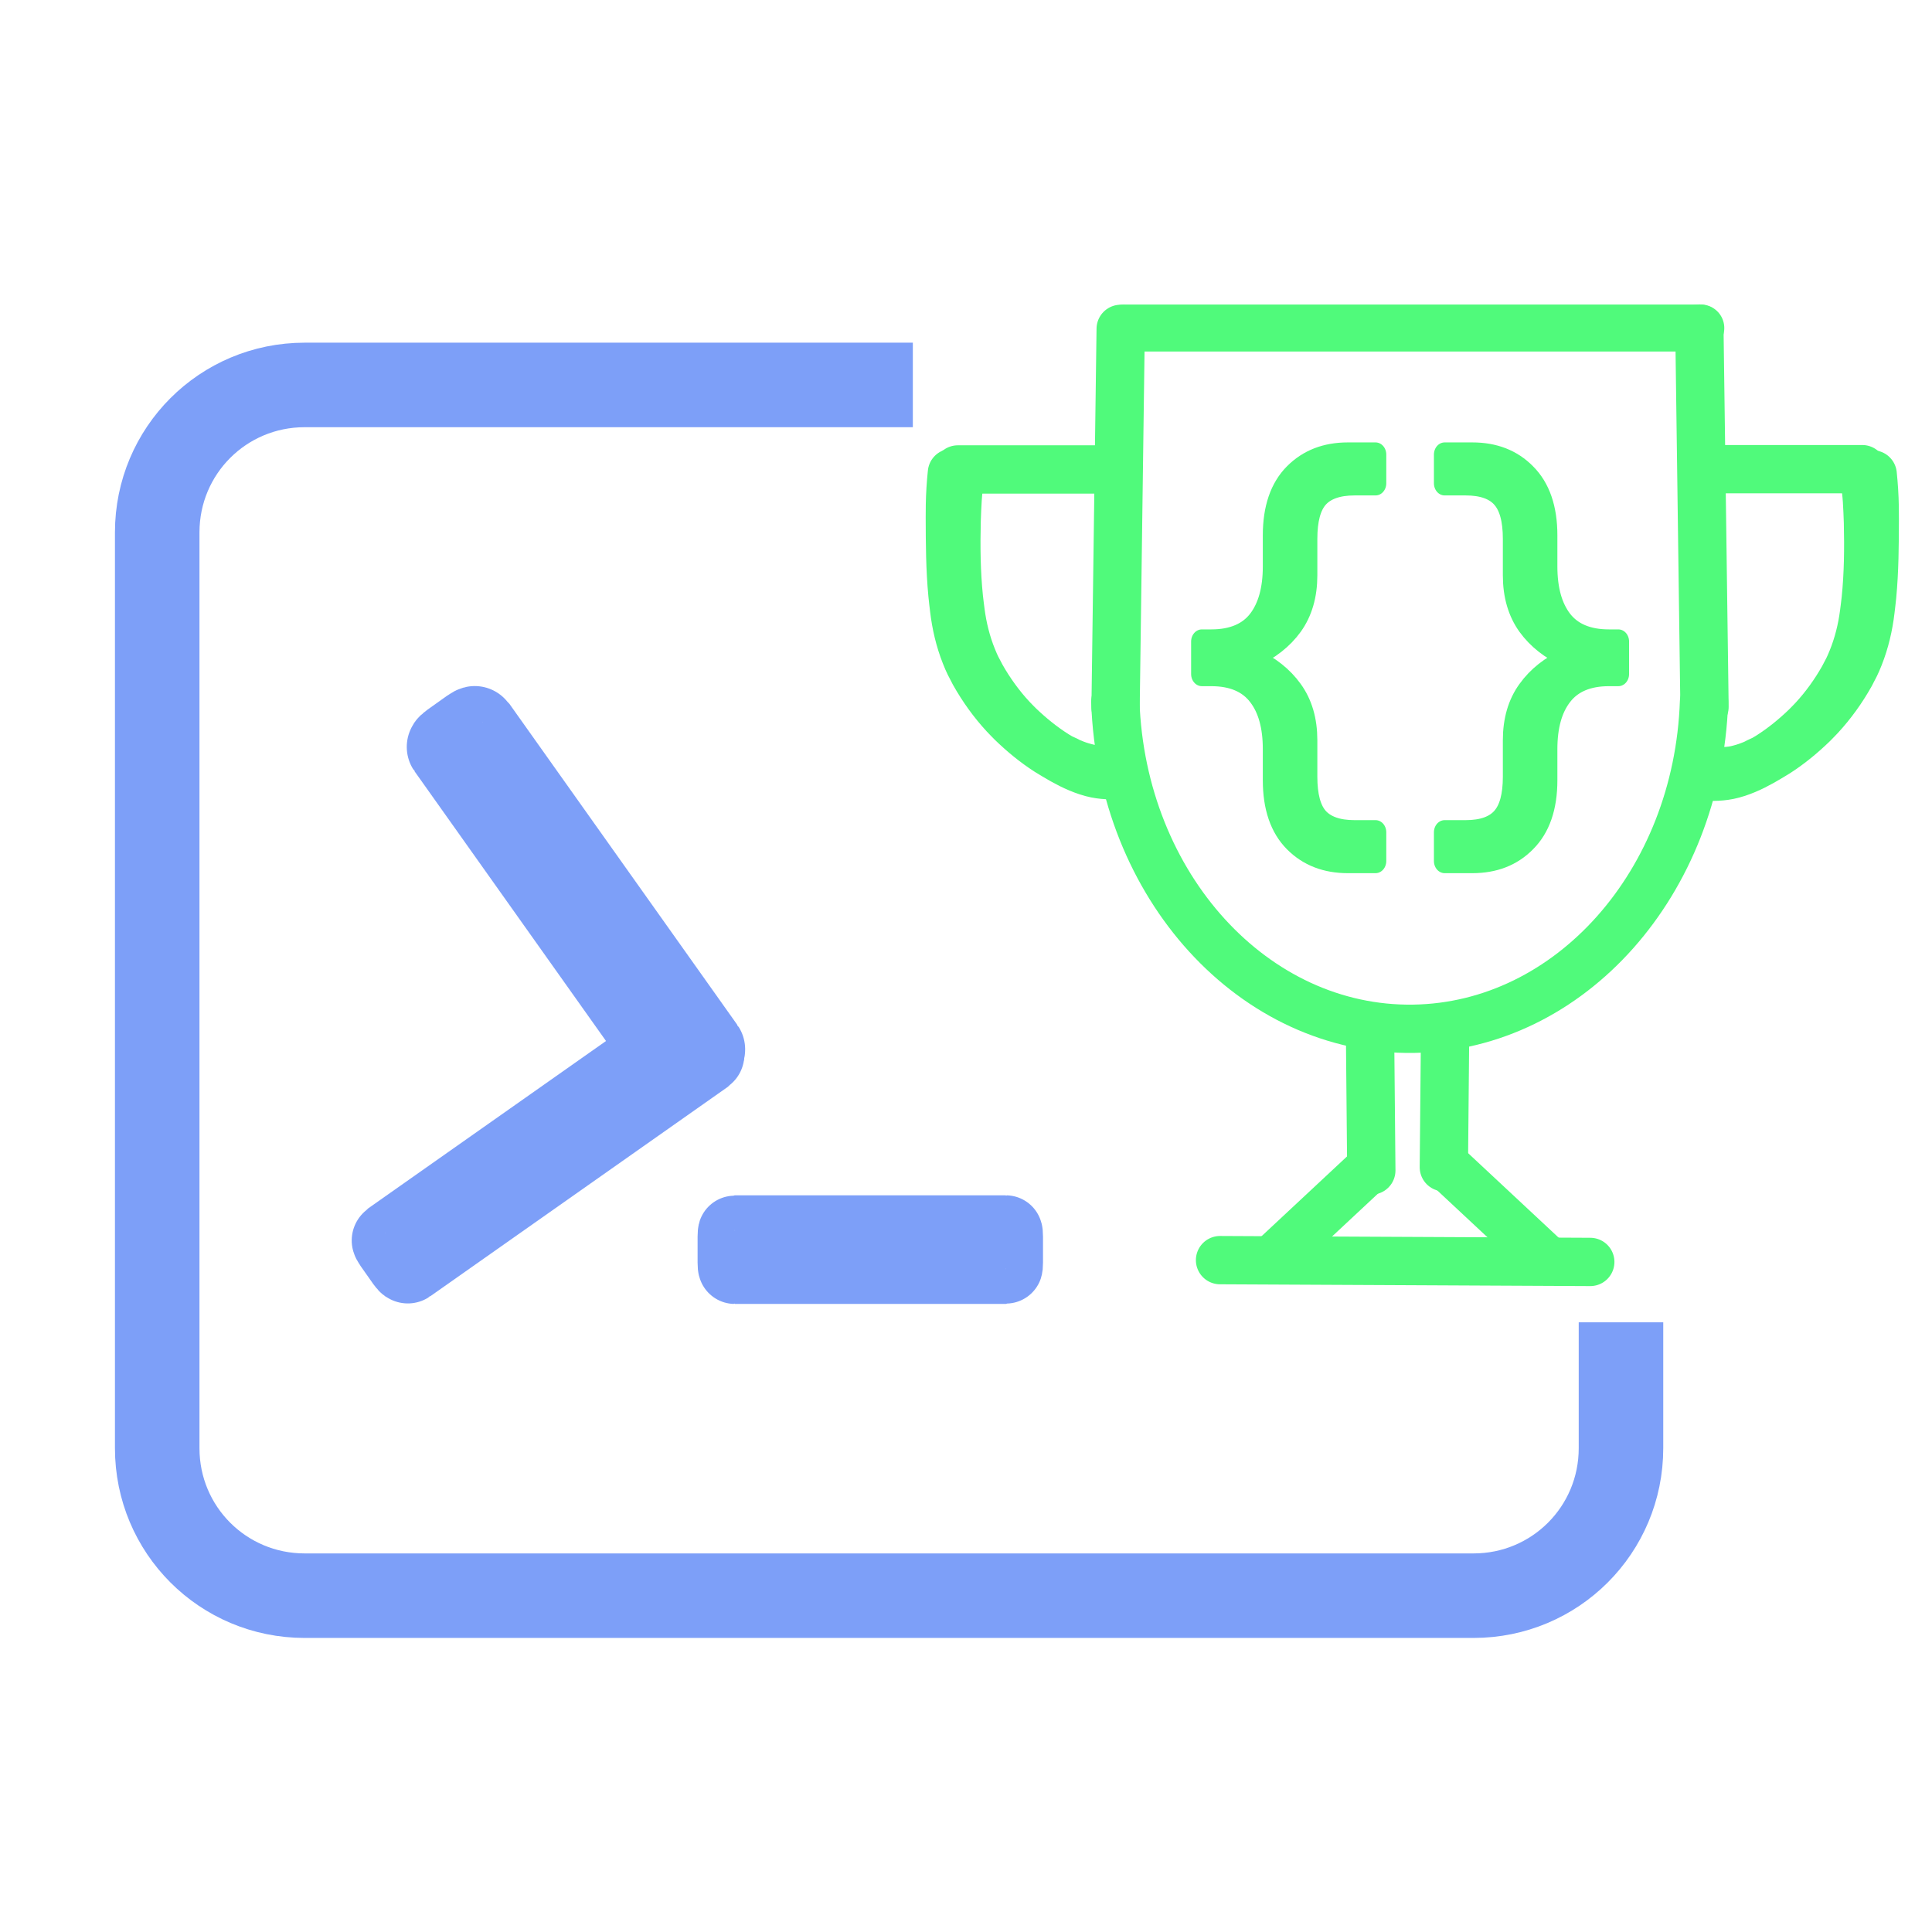
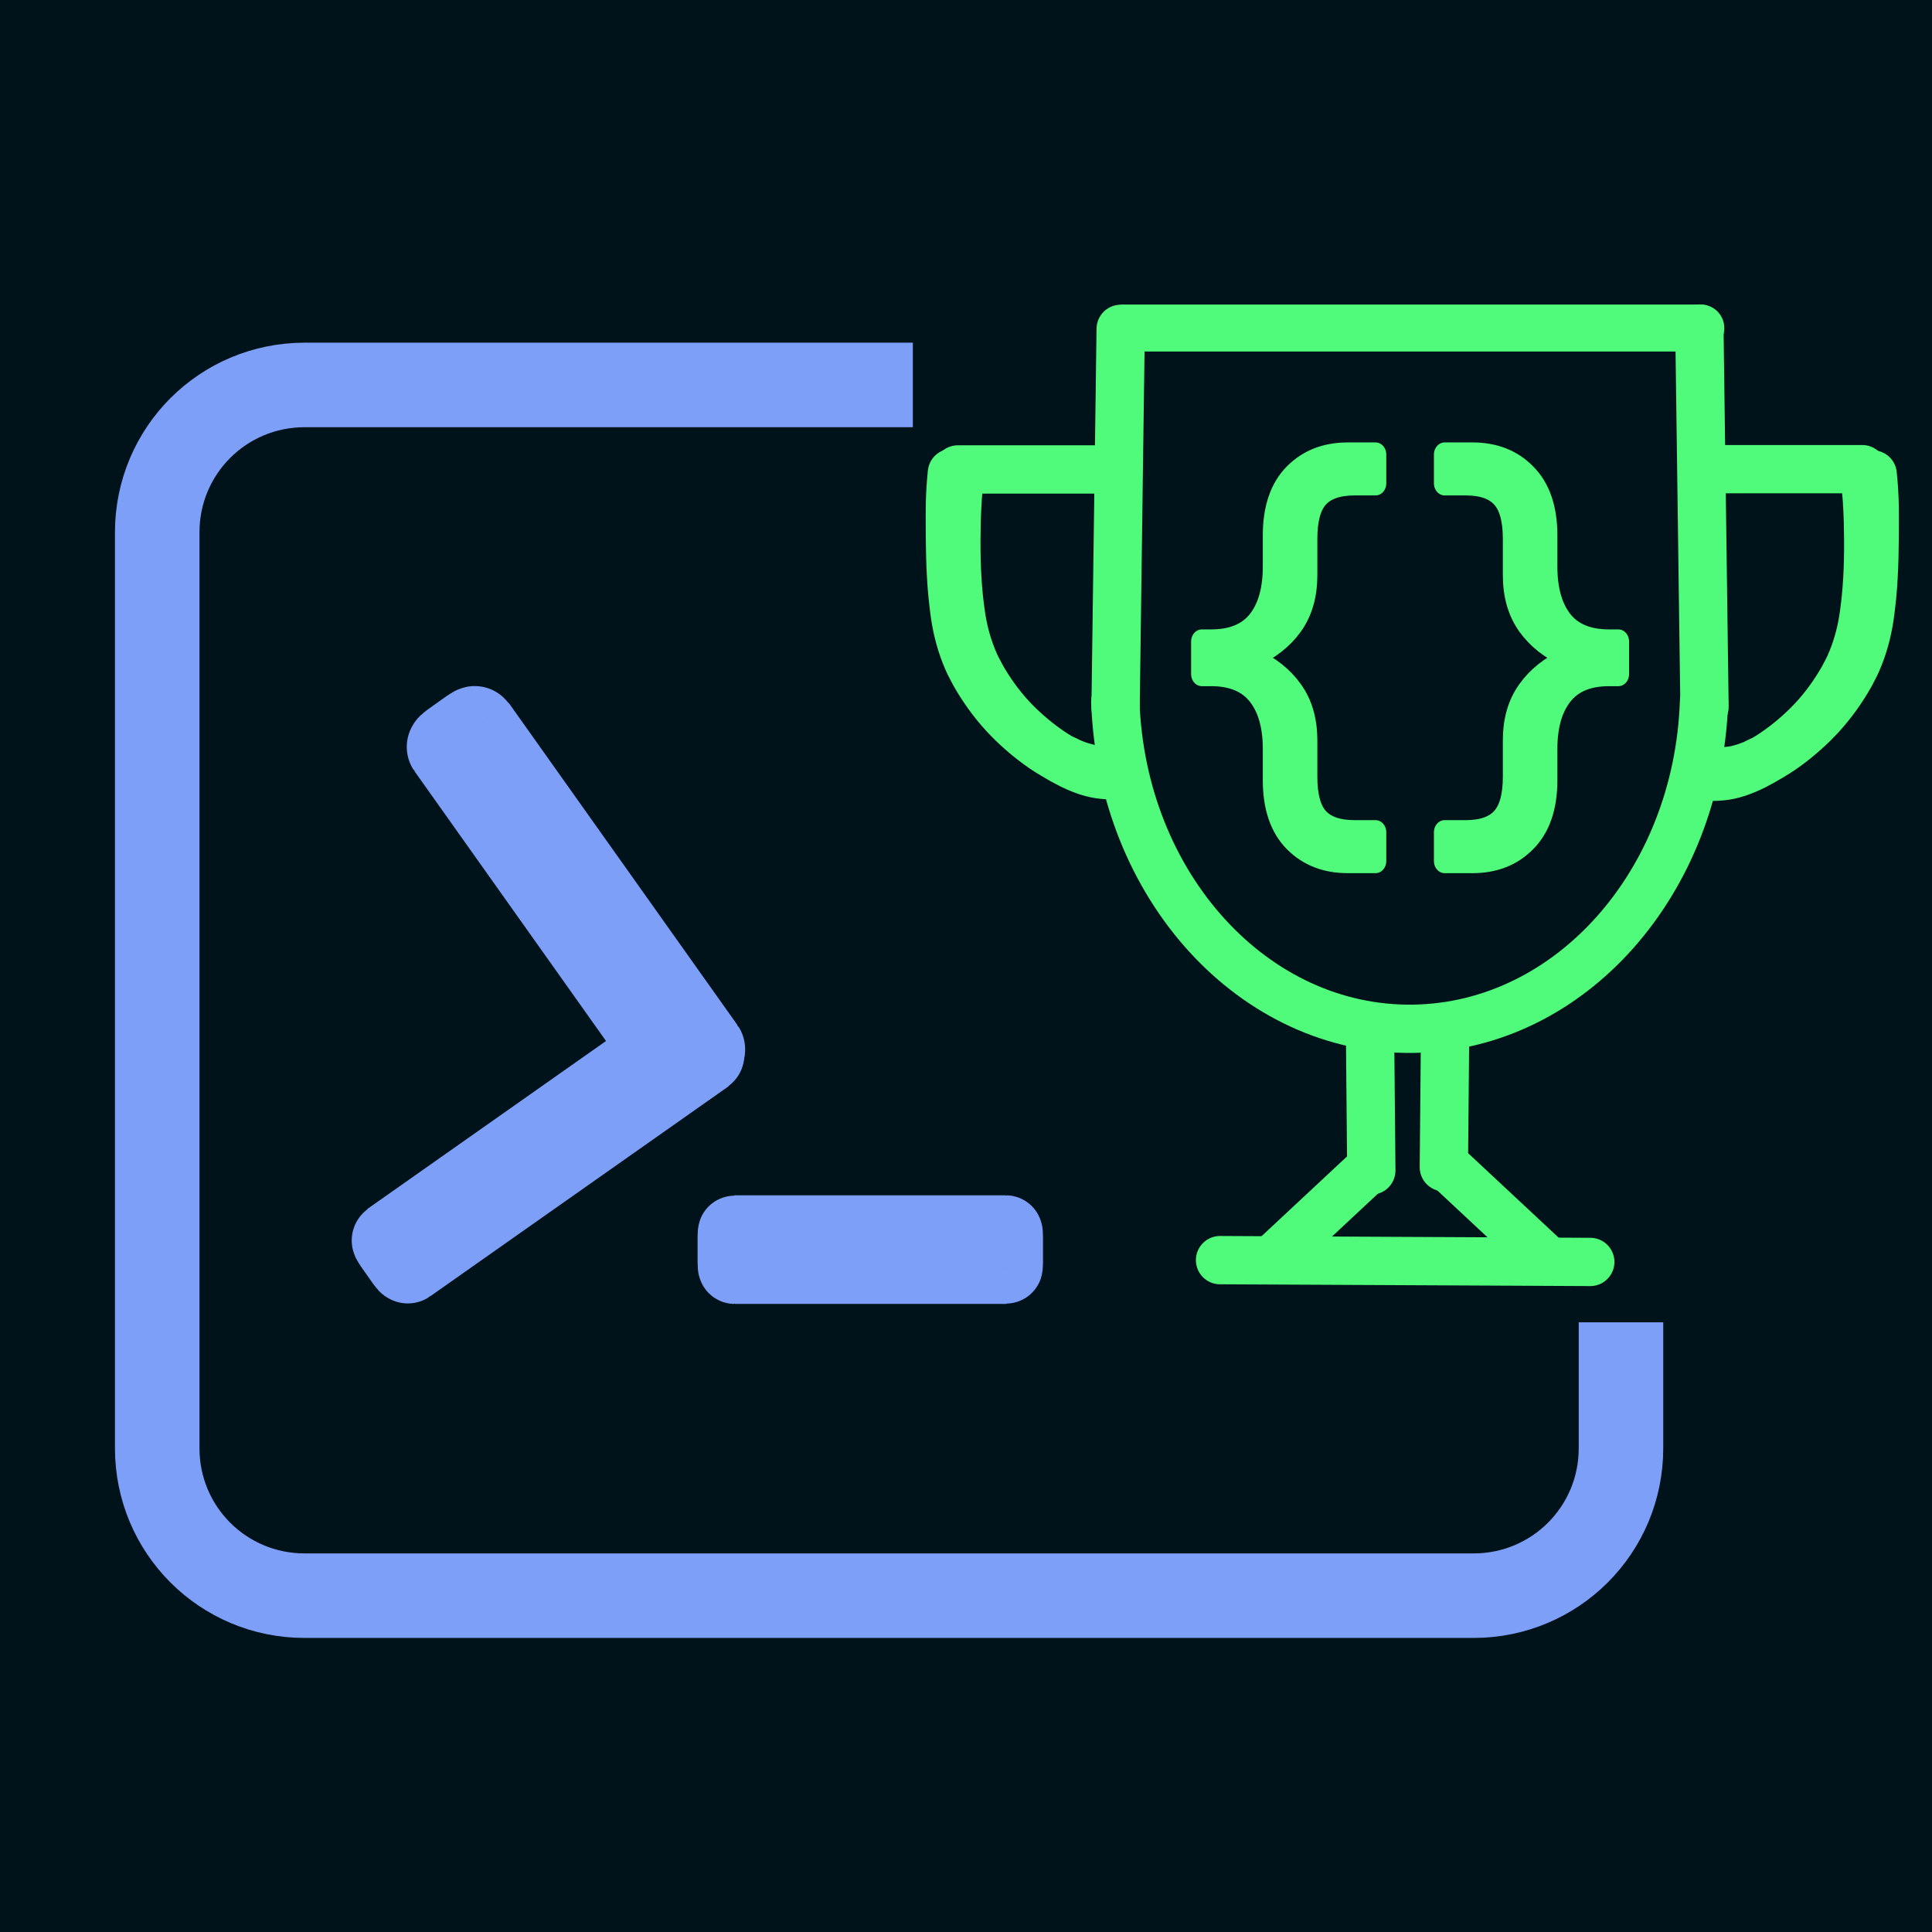
<svg xmlns="http://www.w3.org/2000/svg" width="800mm" height="800mm" viewBox="0 0 800 800" version="1.1" id="svg1" xml:space="preserve">
  <defs id="defs1">
    <rect x="1850" y="646" width="1200" height="1082" id="rect33" />
  </defs>
  <g id="layer2" style="display:inline">
+     <rect style="display:inline;fill:#00131b;fill-opacity:1;stroke:none;stroke-width:7.933;stroke-linecap:round;stroke-linejoin:round" id="rect1" width="806.173" height="808.135" x="-4.99" y="-4.545" rx="0.141" ry="1.608" />
    <rect style="display:inline;opacity:1;fill:#7d9ff8;fill-opacity:1;stroke:#7d9ff8;stroke-width:30.426;stroke-dasharray:none;stroke-opacity:1" id="rect19" width="112.603" height="14.553" x="304.069" y="510.167" ry="1.933" rx="0.186" />
    <rect style="display:inline;fill:#7d9ff8;fill-opacity:1;stroke:#7d9ff8;stroke-width:32.128;stroke-dasharray:none;stroke-opacity:1" id="rect19-2" width="151.26" height="12.425" x="-163.532" y="513" ry="1.65" rx="0.25" transform="rotate(-35.13578)" />
    <rect style="display:inline;fill:#7d9ff8;fill-opacity:1;stroke:#7d9ff8;stroke-width:34.758;stroke-dasharray:none;stroke-opacity:1" id="rect19-2-7" width="163.689" height="13.439" x="359.43" y="14.075" ry="1.785" rx="0.271" transform="matrix(0.5788458,0.815437,-0.8145513,0.5800915,0,0)" />
    <path id="rect4" style="opacity:1;fill:none;stroke:#7d9ff8;stroke-width:35;stroke-dasharray:none;stroke-opacity:1" d="m 671.215,547.539 v 52.131 c 0,33.831 -27.236,61.068 -61.068,61.068 H 126.165 c -33.831,0 -61.068,-27.236 -61.068,-61.068 V 220.463 c 0,-33.831 27.236,-61.068 61.068,-61.068 v 0 h 251.823" />
    <path style="opacity:1;fill:#50fa7b;fill-opacity:1;stroke:#50fa7b;stroke-width:20.003;stroke-linecap:round;stroke-linejoin:round;stroke-dasharray:none;stroke-opacity:1" d="M 658.497,522.541 505.194,521.795" id="path23" />
    <path style="display:inline;opacity:1;fill:#50fa7b;fill-opacity:1;stroke:#50fa7b;stroke-width:20;stroke-linecap:round;stroke-linejoin:round;stroke-dasharray:none;stroke-opacity:1" d="m 598.926,482.782 39.688,37.042" id="path25" />
    <path style="display:inline;opacity:1;fill:#50fa7b;fill-opacity:1;stroke:#50fa7b;stroke-width:20;stroke-linecap:round;stroke-linejoin:round;stroke-dasharray:none;stroke-opacity:1" d="m 598.397,426.161 -0.529,57.15" id="path26" />
    <path style="display:inline;fill:#50fa7b;fill-opacity:1;stroke:#50fa7b;stroke-width:20;stroke-linecap:round;stroke-linejoin:round;stroke-dasharray:none;stroke-opacity:1" d="m 566.774,484.133 -39.688,37.042" id="path25-2" />
    <path style="display:inline;fill:#50fa7b;fill-opacity:1;stroke:#50fa7b;stroke-width:20;stroke-linecap:round;stroke-linejoin:round;stroke-dasharray:none;stroke-opacity:1" d="m 567.303,427.512 0.529,57.15" id="path26-7" />
    <path id="path28" style="display:inline;opacity:1;fill:none;fill-opacity:1;stroke:#50fa7b;stroke-width:20;stroke-linecap:round;stroke-linejoin:round;stroke-dasharray:none;stroke-opacity:1" d="M 705.602,290.552 A 121.982,141.065 0 0 1 585.322,425.992 121.982,141.065 0 0 1 461.831,290.552" />
    <path style="display:inline;opacity:1;fill:#50fa7b;fill-opacity:1;stroke:#50fa7b;stroke-width:20;stroke-linecap:round;stroke-linejoin:round;stroke-dasharray:none;stroke-opacity:1" d="m 461.936,292.811 2.117,-156.633 m -2.318,58.211 h -65.107 v 0" id="path30" />
    <path style="display:inline;opacity:1;fill:#50fa7b;fill-opacity:1;stroke:#50fa7b;stroke-width:19.469;stroke-linecap:round;stroke-linejoin:round;stroke-dasharray:none;stroke-opacity:1" d="M 704.257,135.83 H 465.576" id="path31" />
    <path style="display:inline;opacity:1;fill:none;fill-opacity:1;stroke:#50fa7b;stroke-width:20;stroke-linecap:round;stroke-linejoin:round;stroke-dasharray:none;stroke-opacity:1" id="path33" d="m 394.168,195.823 c -0.462,4.412 -0.739,8.845 -0.821,13.28 -0.032,1.716 -0.025,3.432 -0.037,5.149 0.026,10.648 0.074,21.317 1.086,31.927 0.188,1.974 0.446,3.94 0.669,5.91 0.765,6.487 2.252,12.893 4.658,18.974 1.428,3.608 1.875,4.259 3.653,7.691 3.5,6.225 7.69,12.071 12.537,17.321 0.977,1.059 2.007,2.067 3.01,3.101 4.602,4.457 9.572,8.554 14.97,12.017 0.946,0.607 1.922,1.164 2.883,1.746 4.229,2.546 8.607,4.902 13.309,6.454 1.68,0.554 2.095,0.615 3.752,1.002 2.064,0.41 4.161,0.599 6.263,0.613 0.179,-0.015 0.358,-0.03 0.536,-0.046 0,0 -3.184,-2.278 -3.184,-2.278 v 0 c -0.169,0.01 -0.337,0.021 -0.506,0.031 -2.033,8e-5 -4.065,-0.159 -6.06,-0.569 -2.003,-0.468 -3.941,-1.016 -5.86,-1.773 -3.644,-1.438 -1.373,-0.66 -5.163,-2.35 -0.061,-0.027 0.084,0.104 0.126,0.156 -0.969,-0.579 -1.954,-1.132 -2.907,-1.736 -5.446,-3.455 -10.475,-7.54 -15.121,-12.004 -1.007,-1.029 -2.041,-2.032 -3.02,-3.087 -4.849,-5.223 -9.042,-11.044 -12.553,-17.241 -1.827,-3.481 -2.209,-4.005 -3.695,-7.663 -2.475,-6.092 -4.071,-12.501 -4.92,-19.018 -0.242,-1.975 -0.523,-3.946 -0.725,-5.925 -1.078,-10.565 -1.183,-21.203 -0.926,-31.811 0.224,-6.021 0.379,-12.091 1.498,-18.029 z" />
    <path style="display:inline;fill:#50fa7b;fill-opacity:1;stroke:#50fa7b;stroke-width:20;stroke-linecap:round;stroke-linejoin:round;stroke-dasharray:none;stroke-opacity:1" d="m 705.801,292.689 -2.117,-156.633 m 2.318,58.211 h 65.107 v 0" id="path30-1" />
    <path style="display:inline;fill:none;fill-opacity:1;stroke:#50fa7b;stroke-width:20;stroke-linecap:round;stroke-linejoin:round;stroke-dasharray:none;stroke-opacity:1" id="path33-2" d="m 775.44,196.45 c 0.462,4.412 0.739,8.845 0.821,13.28 0.032,1.716 0.025,3.432 0.037,5.149 -0.026,10.648 -0.074,21.317 -1.086,31.927 -0.188,1.974 -0.446,3.94 -0.669,5.91 -0.765,6.487 -2.252,12.893 -4.658,18.974 -1.428,3.608 -1.875,4.259 -3.653,7.691 -3.5,6.225 -7.69,12.071 -12.537,17.321 -0.977,1.059 -2.007,2.067 -3.01,3.101 -4.602,4.457 -9.572,8.554 -14.97,12.017 -0.946,0.607 -1.922,1.164 -2.883,1.746 -4.229,2.546 -8.607,4.902 -13.309,6.454 -1.68,0.554 -2.095,0.615 -3.752,1.002 -2.064,0.41 -4.161,0.599 -6.263,0.613 -0.179,-0.015 -0.358,-0.03 -0.536,-0.046 0,0 3.184,-2.278 3.184,-2.278 v 0 c 0.169,0.01 0.337,0.021 0.506,0.031 2.033,8e-5 4.065,-0.159 6.06,-0.569 2.003,-0.468 3.941,-1.016 5.86,-1.773 3.644,-1.438 1.373,-0.66 5.163,-2.35 0.061,-0.027 -0.084,0.104 -0.126,0.156 0.969,-0.579 1.954,-1.132 2.907,-1.736 5.446,-3.455 10.475,-7.54 15.121,-12.004 1.007,-1.029 2.041,-2.032 3.02,-3.087 4.849,-5.223 9.042,-11.044 12.553,-17.241 1.827,-3.481 2.209,-4.005 3.695,-7.663 2.475,-6.092 4.071,-12.501 4.92,-19.018 0.242,-1.975 0.523,-3.946 0.725,-5.925 1.078,-10.565 1.183,-21.203 0.926,-31.811 -0.224,-6.021 -0.379,-12.091 -1.498,-18.029 z" />
    <path d="m 2212.305,1381.825 h -48.828 q -58.268,0 -94.727,-32.552 -36.133,-32.227 -36.133,-93.424 v -48.503 q 0,-55.013 -27.018,-85.938 -27.018,-31.25 -82.682,-31.25 h -16.602 v -50.781 h 16.602 q 55.664,0 82.682,-30.924 27.018,-31.25 27.018,-86.263 v -48.503 q 0,-61.198 36.133,-93.425 36.458,-32.552 94.727,-32.552 h 48.828 v 44.922 h -37.109 q -44.271,0 -64.453,20.508 -19.857,20.508 -19.857,66.081 v 56.966 q 0,45.247 -25.065,76.172 -25.065,30.599 -69.662,48.503 v 7.812 q 44.596,17.904 69.662,48.828 25.065,30.599 25.065,75.846 v 56.966 q 0,45.573 19.857,66.081 20.182,20.508 64.453,20.508 h 37.109 z m 427.735,-291.667 h -16.602 q -55.664,0 -82.682,31.25 -27.018,30.924 -27.018,85.938 v 48.503 q 0,61.198 -36.458,93.424 -36.133,32.552 -94.401,32.552 h -48.828 v -44.922 h 37.109 q 44.271,0 64.128,-20.508 20.182,-20.508 20.182,-66.081 v -56.966 q 0,-45.247 25.065,-75.846 25.065,-30.924 69.662,-48.828 v -7.812 q -44.596,-17.904 -69.662,-48.503 -25.065,-30.924 -25.065,-76.172 v -56.966 q 0,-45.573 -20.182,-66.081 -19.857,-20.508 -64.128,-20.508 h -37.109 v -44.922 h 48.828 q 58.268,0 94.401,32.552 36.458,32.227 36.458,93.425 v 48.503 q 0,55.013 27.018,86.263 27.018,30.924 82.682,30.924 h 16.602 z" id="text33" style="font-size:666.667px;white-space:pre;fill:#50fa7b;stroke:#50fa7b;stroke-width:37.795;stroke-linecap:round;stroke-linejoin:round" transform="matrix(0.2350543,0,0,0.2654646,49.57138,-10.2818)" aria-label="{}" />
  </g>
</svg>
